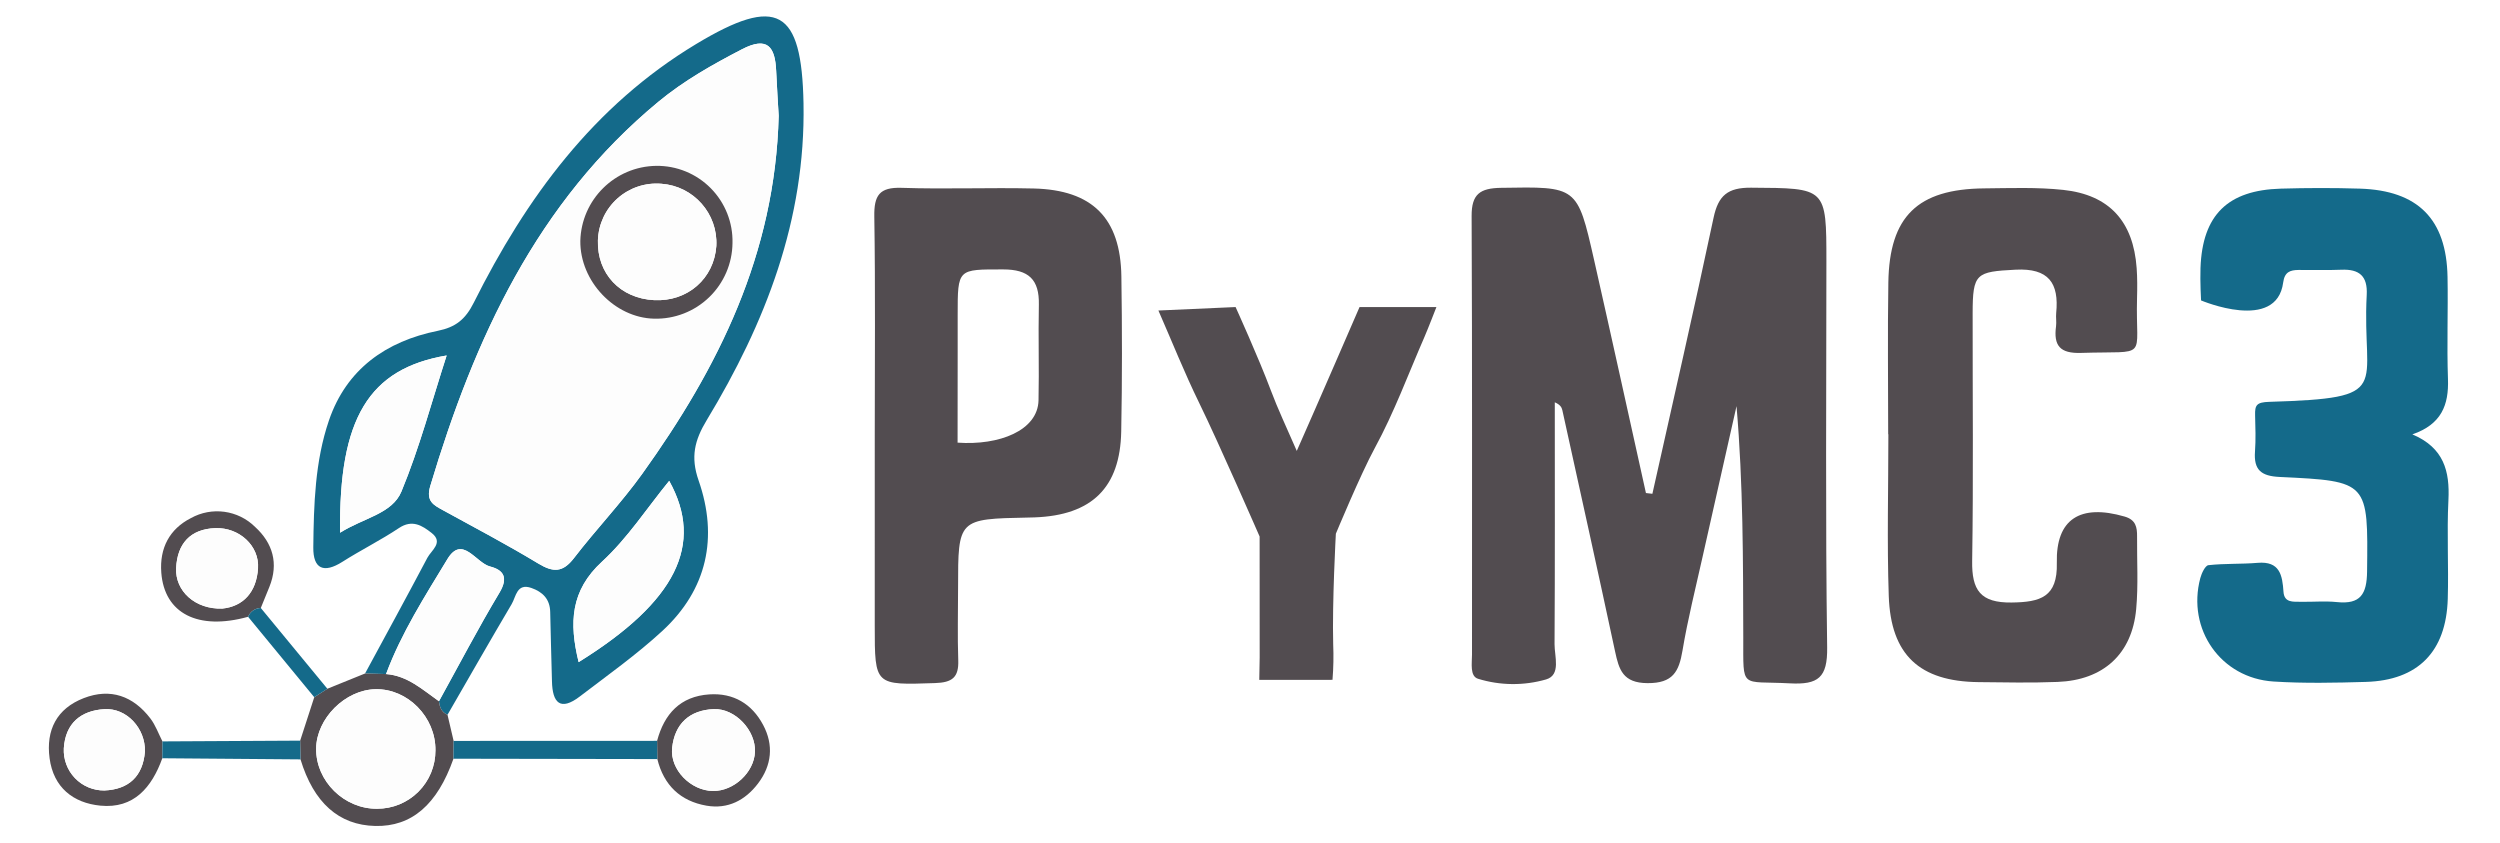
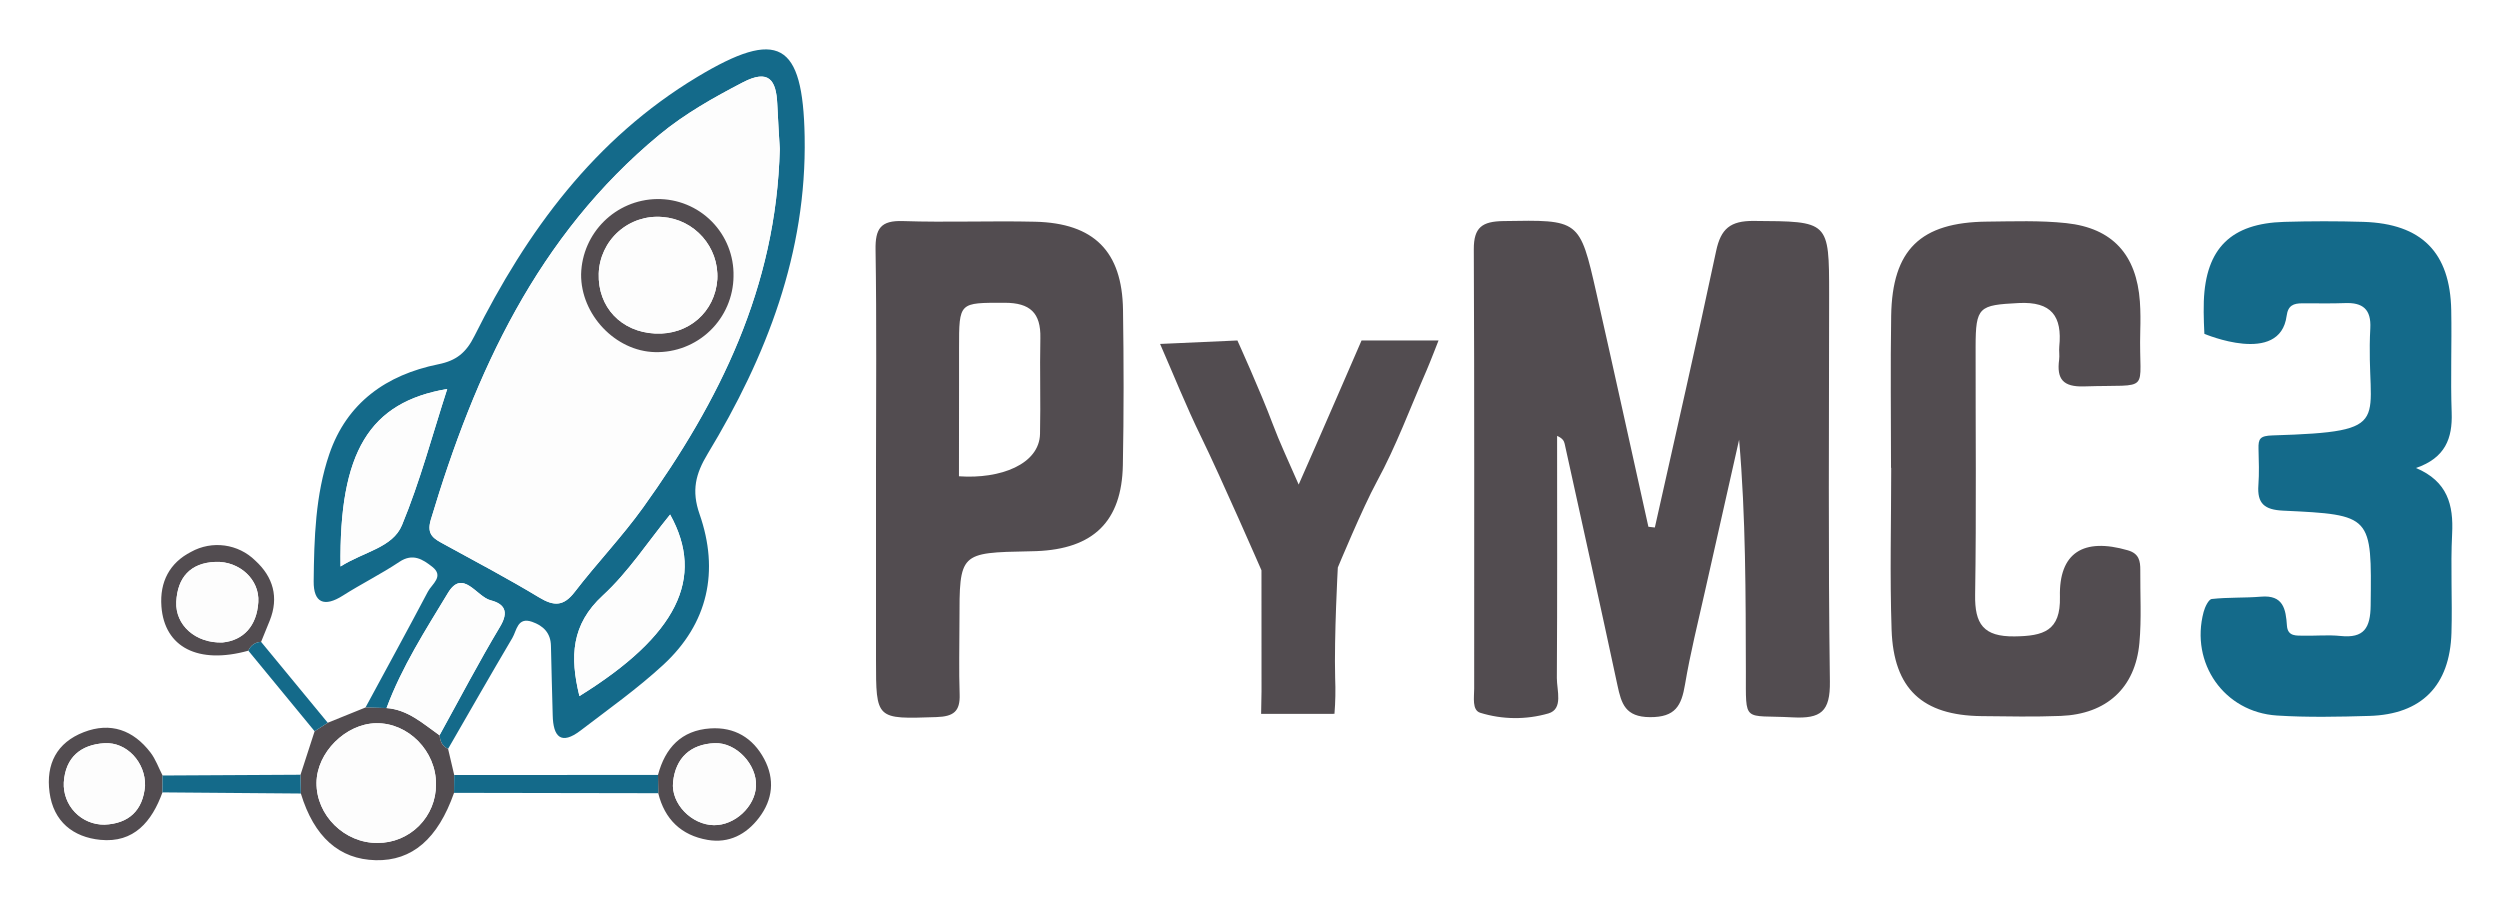
- <svg xmlns="http://www.w3.org/2000/svg" id="Layer_1" data-name="Layer 1" viewBox="-9.332 -1.53 666.64 224.64">
+ <svg xmlns="http://www.w3.org/2000/svg" role="img" viewBox="-9.30 -10.30 665.60 241.60">
  <defs>
-     <style>.cls-1{fill:#524c50;}.cls-2{fill:#146a8a;}.cls-3{fill:#fdfdfd;}</style>
+     <style>.cls-1{fill:#524c50}.cls-2{fill:#146a8a}.cls-3{fill:#fdfdfd}</style>
  </defs>
-   <path class="cls-1" d="M431.287,130.143c5.474-24.532,11.097-49.032,16.316-73.619,1.26-5.935,3.775-8.048,9.996-8.005,20.087.139,20.089-.122,20.089,19.704,0,34.304-.275,68.611.203,102.908.112,8.057-2.397,9.961-9.95,9.558-13.327-.711-12.383,1.781-12.419-12.189-.052-20.489-.013-40.977-1.802-61.732q-4.539,20.136-9.07,40.274c-1.849,8.283-3.928,16.531-5.331,24.891-.947,5.643-2.559,8.739-9.323,8.699-6.588-.038-7.617-3.581-8.668-8.494-4.589-21.453-9.34-42.872-14.055-64.299-.167-.759-.573-1.466-2.01-2.092,0,21.483.063,42.967-.067,64.45-.02,3.298,1.772,8.266-2.252,9.446a31.748,31.748,0,0,1-18.141-.172c-2.237-.694-1.616-4.109-1.617-6.421-.013-38.995.075-77.99-.101-116.984-.027-5.879,2.274-7.414,7.828-7.508,20.28-.343,20.349-.535,24.799,19.107,4.699,20.741,9.243,41.517,13.855,62.277Z" />
-   <path class="cls-1" d="M223.926,114.289c-.001-19.362.188-38.728-.119-58.085-.089-5.618,1.333-7.849,7.296-7.646,11.721.399,23.471-.107,35.199.175,15.666.377,23.156,7.906,23.387,23.441.205,13.785.224,27.579-.04,41.363-.287,14.999-7.86,22.323-23.038,22.895-.586.022-1.173.034-1.76.046-18.706.368-18.705.367-18.707,18.715-0,6.454-.177,12.914.049,19.36.16,4.559-1.612,5.911-6.165,6.064-16.11.539-16.104.727-16.104-15.281Q223.927,139.812,223.926,114.289Zm22.087,2.215c11.069.79,21.401-3.218,21.583-11.282.192-8.502-.095-17.015.09-25.518.145-6.696-2.728-9.396-9.518-9.392-12.13.007-12.131-.273-12.131,12.119q-0,4.84-0,9.68" />
-   <path class="cls-1" d="M494.164,114.271c0-13.497-.172-26.996.043-40.489.28-17.611,7.79-24.908,25.543-25.079,7.034-.068,14.127-.342,21.094.404,12.326,1.321,18.69,8.435,19.577,20.863.188,2.629.175,5.281.102,7.918C560.061,94.77,564.009,91.97,545.603,92.577c-5.652.186-7.365-1.951-6.679-7.101.154-1.153-.078-2.354.038-3.516.802-8.014-1.993-12.036-10.841-11.576-10.536.547-11.423.945-11.435,11.653-.025,22.005.216,44.014-.128,66.014-.121,7.771,2.175,11.185,10.5,11.084,7.704-.093,12.297-1.44,12.076-10.545-.284-11.733,6.238-15.807,18.077-12.377,2.998.869,3.341,2.841,3.321,5.318-.051,6.454.348,12.948-.237,19.353-1.095,11.982-8.743,18.949-20.946,19.426-7.031.275-14.082.133-21.123.051-15.68-.183-23.374-7.231-23.908-22.961-.487-14.36-.103-28.75-.103-43.126Z" />
-   <path class="cls-2" d="M633.939,114.299c8.433,3.576,10.002,9.848,9.615,17.524-.442,8.769.087,17.583-.177,26.366-.422,14.078-7.96,21.704-21.852,22.116-8.196.243-16.433.419-24.605-.103-14.075-.899-23.151-13.956-19.529-27.576.346-1.301,1.311-3.353,2.169-3.449,4.343-.484,8.762-.252,13.124-.622,5.921-.502,6.592,3.303,6.889,7.71.202,3,2.608,2.634,4.593,2.675,3.222.066,6.475-.252,9.664.08,6.268.653,7.963-2.11,8.033-8.124.278-23.986.464-24.123-23.325-25.243-4.97-.234-6.92-1.91-6.563-6.786.235-3.206.114-6.445.03-9.666-.07-2.698.382-3.474,3.759-3.576,33.593-1.019,24.659-3.446,26.005-28.532.269-5.022-1.986-6.896-6.758-6.697-3.803.159-7.617.028-11.426.061-2.22.019-3.723.527-4.09,3.328-1.751,13.376-21.902,4.794-21.902,4.794s-.281-5.028-.149-8.662c.512-14.193,7.329-20.733,21.403-21.145,7.027-.206,14.07-.222,21.096-.002,15.494.487,23.088,8.139,23.375,23.535.169,9.081-.206,18.176.116,27.249C643.677,106.427,641.728,111.611,633.939,114.299Z" />
-   <path class="cls-2" d="M88.011,178.061c5.558-10.281,11.171-20.533,16.626-30.868,1.055-1.998,4.392-4.051,1.123-6.609-2.491-1.949-5.144-3.687-8.71-1.307-4.86,3.245-10.137,5.86-15.074,8.999-4.962,3.155-7.827,1.922-7.764-3.852.124-11.406.448-22.939,4.161-33.816C83.05,96.904,93.608,89.469,107.419,86.681c4.765-.962,7.363-3.059,9.585-7.502C130.962,51.262,148.957,26.673,176.305,10.209,197.927-2.807,204.464.826,204.93,26.071c.571,30.947-10.128,58.503-25.809,84.431-3.235,5.35-4.358,9.812-2.168,16.089,5.281,15.135,2.306,29.079-9.672,40.124-6.868,6.333-14.562,11.786-22.005,17.475-5.224,3.993-7.301,1.662-7.423-4.055-.132-6.153-.369-12.303-.47-18.456-.057-3.467-2.037-5.385-5.017-6.426-3.914-1.367-4.089,2.32-5.256,4.294-5.788,9.792-11.424,19.674-17.112,29.524-1.591-.679-2.104-2.038-2.276-3.611,5.34-9.667,10.453-19.471,16.126-28.939,2.416-4.032,1.123-6.057-2.519-6.996-3.765-.971-7.394-8.512-11.356-1.965-5.982,9.885-12.292,19.7-16.36,30.649ZM198.31,29.352c-.182-3.216-.472-7.598-.67-11.984-.287-6.36-2.255-9.327-9.151-5.743-7.818,4.063-15.447,8.348-22.241,13.968-32.512,26.895-49.088,63.231-60.848,102.484-1.232,4.111.932,5.098,3.59,6.554,8.462,4.633,17.002,9.148,25.256,14.131,3.949,2.385,6.506,2.392,9.471-1.468,5.878-7.653,12.609-14.673,18.225-22.502C182.191,96.559,197.37,66.277,198.31,29.352Zm-53.347,145.674c26.001-16.134,33.557-31.399,24.151-48.333C163.154,134,157.988,142,151.201,148.236,142.802,155.952,142.394,164.511,144.963,175.025ZM81.365,140.517c6.244-3.962,13.869-5.004,16.353-10.999,4.837-11.673,8.084-24.005,12.052-36.257C89.048,96.785,80.954,109.994,81.365,140.517Z" />
-   <path class="cls-1" d="M320.145,80.348s6.163,13.569,9.405,22.236c1.832,4.899,4.107,9.682,6.909,16.127,5.106-11.497,16.739-38.363,16.739-38.363h20.5s-2.29,5.907-3.177,7.942c-4.328,9.923-8.089,20.164-13.25,29.639-3.778,6.938-10.389,22.86-10.389,22.86s-1.006,18.303-.71,29.446a77.106,77.106,0,0,1-.185,9.516l-19.526.017.108-5.999-.015-32.231s-10.829-24.813-16.122-35.636c-3.951-8.081-7.287-16.463-10.87-24.632" />
-   <path class="cls-1" d="M88.011,178.061q2.801.074,5.605.151c5.722.437,9.74,4.181,14.105,7.249.171,1.574.685,2.932,2.276,3.611q.816,3.485,1.632,6.967-.023,2.373-.044,4.747c-4.311,12.263-11.153,18.15-20.841,17.934-9.716-.217-16.433-6.197-19.942-17.753q-.044-2.496-.092-4.998,1.88-5.788,3.756-11.581,1.743-1.136,3.494-2.26Q82.985,180.094,88.011,178.061Zm3.221,36.062A15.502,15.502,0,0,0,106.781,198.541c.09-8.838-7.385-16.458-15.978-16.288-8.099.16-15.748,7.805-15.834,15.824C74.875,206.751,82.437,214.211,91.231,214.123Z" />
-   <path class="cls-1" d="M56.822,162.94c-13.348,3.711-22.326-.884-23.144-11.771-.494-6.581,2.213-11.635,7.871-14.53a14.399,14.399,0,0,1,17.155,2.351c4.708,4.308,6.306,9.745,3.802,15.962-.758,1.882-1.531,3.758-2.296,5.64A3.784,3.784,0,0,0,56.822,162.94Zm-6.874-2.19c5.559-.56,9.116-4.371,9.526-10.735.388-6.011-5.036-10.953-11.408-10.714-6.725.253-10.123,4.21-10.432,10.642C37.339,156.07,42.72,161,49.948,160.75Z" />
-   <path class="cls-1" d="M165.885,196.017c1.918-7.191,6.203-11.871,13.921-12.384,6.438-.428,11.35,2.504,14.35,8.133,2.867,5.38,2.316,10.793-1.363,15.633-3.4,4.473-8.036,6.895-13.721,5.91-6.982-1.209-11.413-5.473-13.12-12.427Q165.921,198.453,165.885,196.017Zm14.895,13.372c5.558.063,10.943-4.929,11.201-10.384.271-5.716-5.247-11.697-11.035-11.443-6.428.282-10.367,3.926-11.05,10.329C169.279,203.694,174.87,209.322,180.781,209.389Z" />
-   <path class="cls-1" d="M33.949,200.663c-2.802,7.77-7.596,13.517-16.526,12.637-7.228-.712-12.498-4.838-13.534-12.641-1.002-7.547,1.929-13.254,9.125-16.034,7.131-2.755,13.18-.546,17.751,5.422,1.382,1.804,2.164,4.068,3.221,6.121Q33.968,198.416,33.949,200.663Zm-4.637-1.766c.175-6.159-4.83-11.694-10.822-11.325-6.301.388-10.369,3.787-10.804,10.402a10.717,10.717,0,0,0,10.831,11.281C24.943,208.977,28.763,205.528,29.312,198.898Z" />
-   <path class="cls-2" d="M165.885,196.017q.035,2.434.067,4.865-27.188-.049-54.37-.095.025-2.377.046-4.749Q138.758,196.029,165.885,196.017Z" />
-   <path class="cls-2" d="M33.949,200.663q.019-2.247.037-4.495,18.364-.102,36.726-.202.045,2.503.09,4.999Q52.373,200.812,33.949,200.663Z" />
-   <path class="cls-2" d="M56.822,162.94A3.784,3.784,0,0,1,60.211,160.592q8.873,10.765,17.749,21.535-1.749,1.127-3.494,2.26Q65.647,173.669,56.822,162.94Z" />
-   <path class="cls-3" d="M198.31,29.352c-.94,36.925-16.119,67.208-36.369,95.439-5.615,7.829-12.347,14.848-18.225,22.502-2.965,3.861-5.522,3.853-9.471,1.468-8.254-4.984-16.793-9.498-25.256-14.131-2.658-1.455-4.822-2.443-3.59-6.554,11.76-39.253,28.336-75.589,60.848-102.484,6.795-5.621,14.423-9.905,22.241-13.968,6.895-3.584,8.864-.616,9.151,5.743C197.837,21.753,198.127,26.135,198.31,29.352ZM185.993,63.28A20.093,20.093,0,0,0,165.642,42.695,20.541,20.541,0,0,0,145.413,62.714c-.104,10.75,9.147,20.499,19.674,20.734A20.385,20.385,0,0,0,185.993,63.28Z" />
-   <path class="cls-3" d="M144.963,175.025c-2.569-10.514-2.16-19.073,6.238-26.79,6.787-6.236,11.953-14.235,17.913-21.543C178.519,143.626,170.964,158.891,144.963,175.025Z" />
-   <path class="cls-3" d="M81.365,140.517c-.411-30.523,7.683-43.732,28.404-47.256-3.968,12.252-7.215,24.584-12.052,36.257C95.234,135.513,87.609,136.555,81.365,140.517Z" />
-   <path class="cls-3" d="M107.721,185.46c-4.366-3.068-8.383-6.812-14.105-7.249,4.064-10.952,10.374-20.767,16.356-30.651,3.962-6.546,7.591.995,11.356,1.965,3.642.939,4.935,2.964,2.519,6.996C118.174,165.99,113.061,175.793,107.721,185.46Z" />
-   <path class="cls-3" d="M91.231,214.123c-8.794.089-16.356-7.372-16.263-16.046.086-8.019,7.736-15.664,15.834-15.824,8.593-.17,16.068,7.45,15.978,16.288A15.502,15.502,0,0,1,91.231,214.123Z" />
-   <path class="cls-3" d="M49.948,160.75c-7.228.25-12.608-4.68-12.314-10.807.309-6.432,3.707-10.389,10.432-10.642,6.372-.239,11.796,4.702,11.408,10.714C59.064,156.378,55.506,160.189,49.948,160.75Z" />
-   <path class="cls-3" d="M180.781,209.389c-5.91-.067-11.502-5.695-10.883-11.498.683-6.403,4.622-10.047,11.05-10.329,5.788-.254,11.305,5.727,11.035,11.443C191.724,204.46,186.339,209.452,180.781,209.389Z" />
-   <path class="cls-3" d="M29.319,198.904c-.556,6.624-4.375,10.073-10.801,10.351A10.717,10.717,0,0,1,7.686,197.975c.435-6.615,4.503-10.014,10.804-10.402C24.482,187.204,29.487,192.739,29.319,198.904Z" />
-   <path class="cls-1" d="M185.993,63.28a20.385,20.385,0,0,1-20.905,20.168c-10.527-.236-19.778-9.985-19.674-20.734A20.541,20.541,0,0,1,165.642,42.695,20.093,20.093,0,0,1,185.993,63.28ZM165.123,78.505c8.885.434,15.958-5.739,16.564-14.456a15.8,15.8,0,0,0-14.639-16.576,15.635,15.635,0,0,0-16.945,15.083C149.835,71.448,156.063,78.062,165.123,78.505Z" />
-   <path class="cls-3" d="M165.123,78.505c-9.06-.442-15.289-7.056-15.02-15.949a15.635,15.635,0,0,1,16.945-15.083,15.8,15.8,0,0,1,14.639,16.576C181.081,72.766,174.008,78.938,165.123,78.505Z" />
+   <path d="M431.287 130.143c5.474-24.532 11.097-49.032 16.316-73.618 1.26-5.936 3.775-8.048 9.995-8.005 20.087.139 20.089-.122 20.089 19.704 0 34.303-.275 68.61.203 102.908.113 8.056-2.397 9.96-9.95 9.558-13.326-.711-12.383 1.781-12.419-12.19-.052-20.488-.013-40.977-1.802-61.731q-4.538 20.136-9.07 40.274c-1.849 8.283-3.927 16.531-5.33 24.891-.947 5.644-2.56 8.739-9.323 8.7-6.588-.038-7.617-3.581-8.668-8.494-4.589-21.454-9.34-42.873-14.055-64.299-.167-.76-.573-1.466-2.01-2.092 0 21.484.064 42.968-.067 64.45-.02 3.298 1.772 8.266-2.252 9.447a31.748 31.748 0 0 1-18.141-.173c-2.237-.694-1.616-4.109-1.617-6.42-.013-38.995.075-77.99-.1-116.984-.027-5.879 2.273-7.414 7.827-7.509 20.28-.343 20.349-.535 24.8 19.107 4.698 20.741 9.242 41.517 13.854 62.278zm-207.361-15.854c0-19.363.188-38.728-.118-58.086-.09-5.618 1.333-7.848 7.296-7.645 11.721.4 23.47-.107 35.199.175 15.666.376 23.156 7.906 23.387 23.441.205 13.785.224 27.58-.04 41.363-.287 15-7.86 22.323-23.038 22.895-.586.022-1.173.034-1.76.045-18.705.368-18.704.368-18.706 18.715 0 6.454-.177 12.914.049 19.36.16 4.56-1.612 5.912-6.165 6.064-16.11.538-16.103.727-16.103-15.281v-51.046zm22.087 2.214c11.07.79 21.4-3.218 21.583-11.282.193-8.502-.094-17.015.09-25.518.146-6.696-2.728-9.396-9.518-9.392-12.13.007-12.13-.273-12.13 12.12v9.68m248.126 22.16c0-13.496-.172-26.995.042-40.489.28-17.61 7.79-24.908 25.543-25.079 7.034-.068 14.128-.342 21.095.404 12.325 1.321 18.69 8.436 19.577 20.863.188 2.629.175 5.281.102 7.918-.462 16.882 3.486 14.082-14.92 14.689-5.652.186-7.365-1.951-6.679-7.101.154-1.154-.078-2.355.039-3.517.801-8.013-1.994-12.035-10.842-11.576-10.536.547-11.423.945-11.435 11.653-.026 22.005.215 44.014-.128 66.014-.121 7.771 2.175 11.185 10.5 11.084 7.704-.094 12.297-1.44 12.077-10.545-.284-11.733 6.237-15.807 18.077-12.377 2.998.868 3.34 2.841 3.32 5.317-.05 6.454.349 12.948-.236 19.353-1.095 11.982-8.743 18.95-20.946 19.426-7.031.274-14.082.133-21.123.05-15.68-.183-23.374-7.23-23.908-22.96-.488-14.36-.104-28.75-.104-43.126z" class="cls-1" />
+   <path d="M633.94 114.299c8.432 3.576 10.002 9.848 9.614 17.524-.442 8.77.087 17.583-.176 26.366-.422 14.078-7.96 21.704-21.852 22.116-8.196.243-16.433.419-24.605-.103-14.075-.9-23.15-13.956-19.53-27.576.347-1.301 1.312-3.354 2.17-3.45 4.343-.484 8.76-.252 13.123-.621 5.92-.502 6.592 3.302 6.89 7.71.202 3 2.607 2.634 4.592 2.675 3.222.066 6.475-.252 9.664.08 6.267.653 7.963-2.11 8.033-8.124.278-23.986.464-24.124-23.325-25.243-4.97-.234-6.92-1.91-6.563-6.787.235-3.206.114-6.445.03-9.666-.07-2.698.382-3.474 3.76-3.577 33.592-1.019 24.659-3.445 26.005-28.531.27-5.022-1.987-6.897-6.759-6.697-3.803.16-7.617.028-11.426.061-2.22.02-3.723.527-4.09 3.329-1.751 13.376-21.902 4.794-21.902 4.794s-.28-5.028-.15-8.662c.513-14.193 7.33-20.734 21.404-21.146 7.027-.205 14.07-.222 21.096-.001 15.495.487 23.088 8.139 23.375 23.535.17 9.08-.206 18.176.116 27.248.243 6.874-1.706 12.058-9.495 14.746zM88.01 178.06c5.558-10.28 11.171-20.532 16.627-30.867 1.054-1.999 4.392-4.051 1.122-6.609-2.491-1.949-5.144-3.687-8.71-1.307-4.86 3.245-10.136 5.86-15.073 8.999-4.962 3.155-7.827 1.922-7.764-3.852.123-11.406.448-22.94 4.16-33.816C83.05 96.904 93.608 89.469 107.42 86.68c4.765-.962 7.363-3.06 9.584-7.501 13.959-27.918 31.954-52.507 59.302-68.97 21.622-13.017 28.16-9.384 28.625 15.86.57 30.948-10.128 58.503-25.809 84.431-3.235 5.35-4.358 9.813-2.168 16.09 5.28 15.135 2.306 29.079-9.672 40.124-6.868 6.333-14.561 11.786-22.005 17.476-5.224 3.992-7.301 1.662-7.424-4.056-.131-6.152-.368-12.303-.47-18.456-.057-3.467-2.037-5.385-5.017-6.425-3.914-1.367-4.089 2.32-5.256 4.294-5.788 9.792-11.424 19.674-17.112 29.524-1.59-.68-2.104-2.038-2.276-3.612 5.34-9.667 10.453-19.47 16.126-28.938 2.416-4.033 1.123-6.057-2.52-6.996-3.764-.971-7.393-8.512-11.355-1.966-5.982 9.885-12.292 19.7-16.36 30.65zm110.3-148.708c-.183-3.217-.473-7.599-.67-11.985-.287-6.36-2.256-9.327-9.151-5.743-7.818 4.063-15.447 8.348-22.241 13.968-32.513 26.895-49.089 63.23-60.849 102.484-1.231 4.111.933 5.099 3.59 6.554 8.463 4.633 17.002 9.147 25.256 14.13 3.95 2.385 6.506 2.393 9.471-1.467 5.878-7.654 12.61-14.673 18.225-22.502 20.25-28.232 35.429-58.514 36.369-95.44zm-53.347 145.673c26.001-16.134 33.556-31.399 24.15-48.333-5.959 7.308-11.125 15.308-17.912 21.544-8.399 7.716-8.807 16.275-6.238 26.79zm-63.598-34.508c6.244-3.962 13.87-5.004 16.353-11 4.837-11.672 8.084-24.004 12.052-36.256-20.722 3.524-28.816 16.733-28.405 47.256z" class="cls-2" />
+   <path d="M320.145 80.348s6.162 13.569 9.404 22.236c1.833 4.9 4.108 9.682 6.91 16.127 5.106-11.497 16.738-38.363 16.738-38.363h20.5s-2.29 5.907-3.177 7.942c-4.328 9.923-8.089 20.164-13.25 29.64-3.778 6.937-10.388 22.86-10.388 22.86s-1.006 18.302-.71 29.445a77.106 77.106 0 0 1-.185 9.516l-19.526.017.107-5.999-.015-32.23s-10.829-24.814-16.121-35.637c-3.951-8.081-7.287-16.463-10.87-24.632M88.01 178.06l5.606.152c5.722.436 9.74 4.18 14.105 7.248.172 1.574.685 2.932 2.276 3.612l1.632 6.967q-.023 2.373-.044 4.747c-4.311 12.263-11.153 18.15-20.841 17.933-9.717-.217-16.433-6.197-19.942-17.753q-.044-2.495-.092-4.997 1.88-5.788 3.756-11.582 1.743-1.135 3.493-2.26l10.052-4.066zm3.221 36.063a15.502 15.502 0 0 0 15.55-15.582c.09-8.838-7.385-16.458-15.978-16.288-8.099.16-15.749 7.805-15.835 15.824-.093 8.674 7.469 16.134 16.263 16.046zM56.822 162.94c-13.349 3.71-22.327-.884-23.144-11.77-.494-6.581 2.213-11.636 7.871-14.53a14.399 14.399 0 0 1 17.155 2.35c4.708 4.308 6.306 9.745 3.803 15.962-.758 1.882-1.531 3.758-2.296 5.64a3.784 3.784 0 0 0-3.39 2.348zm-6.874-2.19c5.558-.56 9.116-4.372 9.526-10.735.388-6.012-5.036-10.954-11.408-10.714-6.725.253-10.123 4.21-10.432 10.642-.295 6.127 5.086 11.057 12.314 10.807zm115.937 35.267c1.918-7.19 6.203-11.87 13.921-12.384 6.438-.428 11.35 2.504 14.35 8.133 2.868 5.38 2.317 10.793-1.363 15.633-3.4 4.473-8.036 6.895-13.72 5.91-6.983-1.208-11.413-5.472-13.12-12.426q-.032-2.43-.068-4.866zm14.896 13.372c5.558.063 10.943-4.93 11.201-10.384.27-5.716-5.247-11.697-11.035-11.443-6.427.282-10.367 3.926-11.05 10.329-.618 5.803 4.973 11.431 10.884 11.498zm-146.832-8.726c-2.802 7.77-7.596 13.517-16.526 12.637-7.228-.712-12.498-4.838-13.534-12.64-1.002-7.547 1.928-13.254 9.125-16.034 7.131-2.756 13.18-.547 17.75 5.421 1.382 1.805 2.165 4.068 3.222 6.121l-.037 4.495zm-4.637-1.765c.175-6.16-4.83-11.694-10.822-11.325-6.3.388-10.368 3.787-10.804 10.402a10.717 10.717 0 0 0 10.831 11.28c6.426-.278 10.246-3.727 10.795-10.357z" class="cls-1" />
+   <path d="M165.885 196.017l.068 4.865-54.37-.094.046-4.75 54.256-.02zm-131.936 4.646l.037-4.495 36.725-.201.09 5q-18.428-.155-36.852-.304zm22.873-37.723a3.784 3.784 0 0 1 3.389-2.348l17.749 21.535q-1.75 1.127-3.494 2.26-8.819-10.718-17.644-21.447z" class="cls-2" />
+   <path d="M198.31 29.352c-.94 36.925-16.12 67.207-36.37 95.439-5.615 7.829-12.346 14.848-18.224 22.502-2.965 3.86-5.522 3.852-9.47 1.468-8.255-4.984-16.794-9.498-25.256-14.131-2.658-1.455-4.822-2.443-3.59-6.554 11.76-39.253 28.335-75.589 60.848-102.484 6.794-5.62 14.423-9.905 22.241-13.968 6.895-3.584 8.864-.616 9.15 5.743.198 4.386.488 8.768.67 11.985zM185.993 63.28a20.093 20.093 0 0 0-20.351-20.585 20.541 20.541 0 0 0-20.229 20.019c-.103 10.75 9.147 20.499 19.675 20.734a20.385 20.385 0 0 0 20.905-20.168zm-41.03 111.745c-2.57-10.514-2.16-19.073 6.238-26.79 6.787-6.235 11.953-14.235 17.913-21.543 9.405 16.934 1.85 32.2-24.151 48.333zm-63.598-34.508c-.41-30.523 7.683-43.732 28.405-47.256-3.968 12.252-7.215 24.584-12.052 36.257-2.484 5.995-10.109 7.037-16.353 10.999zm26.356 44.943c-4.365-3.067-8.383-6.812-14.105-7.248 4.064-10.952 10.374-20.767 16.356-30.652 3.962-6.546 7.591.995 11.356 1.966 3.642.939 4.935 2.963 2.519 6.996-5.673 9.468-10.786 19.27-16.126 28.938zm-16.49 28.663c-8.794.088-16.356-7.372-16.263-16.046.086-8.02 7.736-15.664 15.835-15.824 8.593-.17 16.068 7.45 15.978 16.288a15.502 15.502 0 0 1-15.55 15.582zM49.948 160.75c-7.228.25-12.609-4.68-12.314-10.807.309-6.432 3.707-10.39 10.432-10.642 6.372-.24 11.796 4.702 11.408 10.714-.41 6.363-3.968 10.174-9.526 10.735zm130.832 48.64c-5.91-.068-11.501-5.696-10.882-11.5.682-6.402 4.622-10.046 11.05-10.328 5.787-.254 11.305 5.727 11.034 11.443-.258 5.455-5.643 10.447-11.201 10.384zM29.319 198.904c-.556 6.624-4.376 10.073-10.802 10.352a10.717 10.717 0 0 1-10.83-11.28c.435-6.616 4.503-10.015 10.803-10.403 5.992-.37 10.997 5.166 10.829 11.331z" class="cls-3" />
+   <path d="M185.993 63.28a20.385 20.385 0 0 1-20.905 20.168c-10.528-.236-19.778-9.985-19.675-20.734a20.541 20.541 0 0 1 20.229-20.019 20.093 20.093 0 0 1 20.35 20.585zm-20.87 15.225c8.885.433 15.958-5.74 16.564-14.456a15.8 15.8 0 0 0-14.638-16.576 15.635 15.635 0 0 0-16.946 15.082c-.268 8.893 5.96 15.507 15.02 15.95z" class="cls-1" />
+   <path d="M165.123 78.505c-9.06-.442-15.289-7.057-15.02-15.95a15.635 15.635 0 0 1 16.946-15.082 15.8 15.8 0 0 1 14.638 16.576c-.606 8.717-7.679 14.889-16.564 14.456z" class="cls-3" />
</svg>
